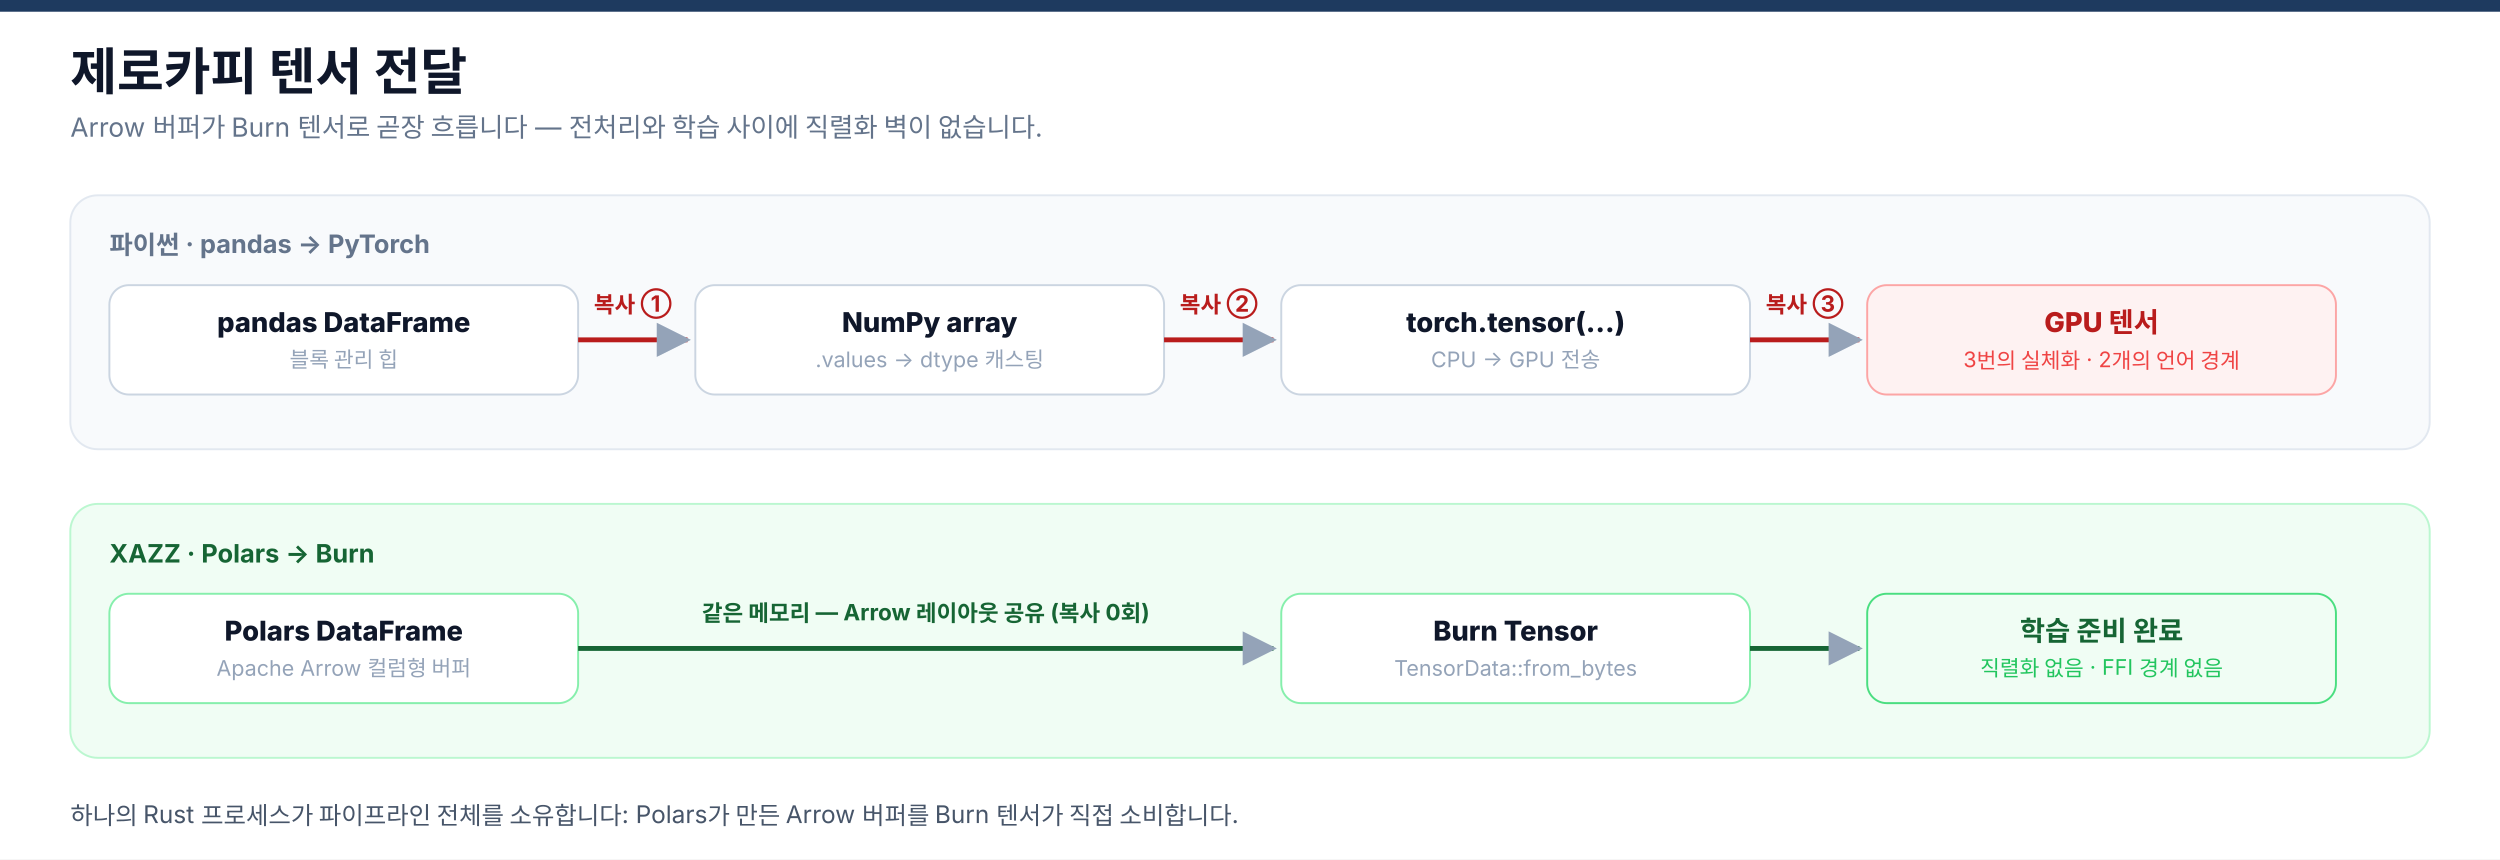
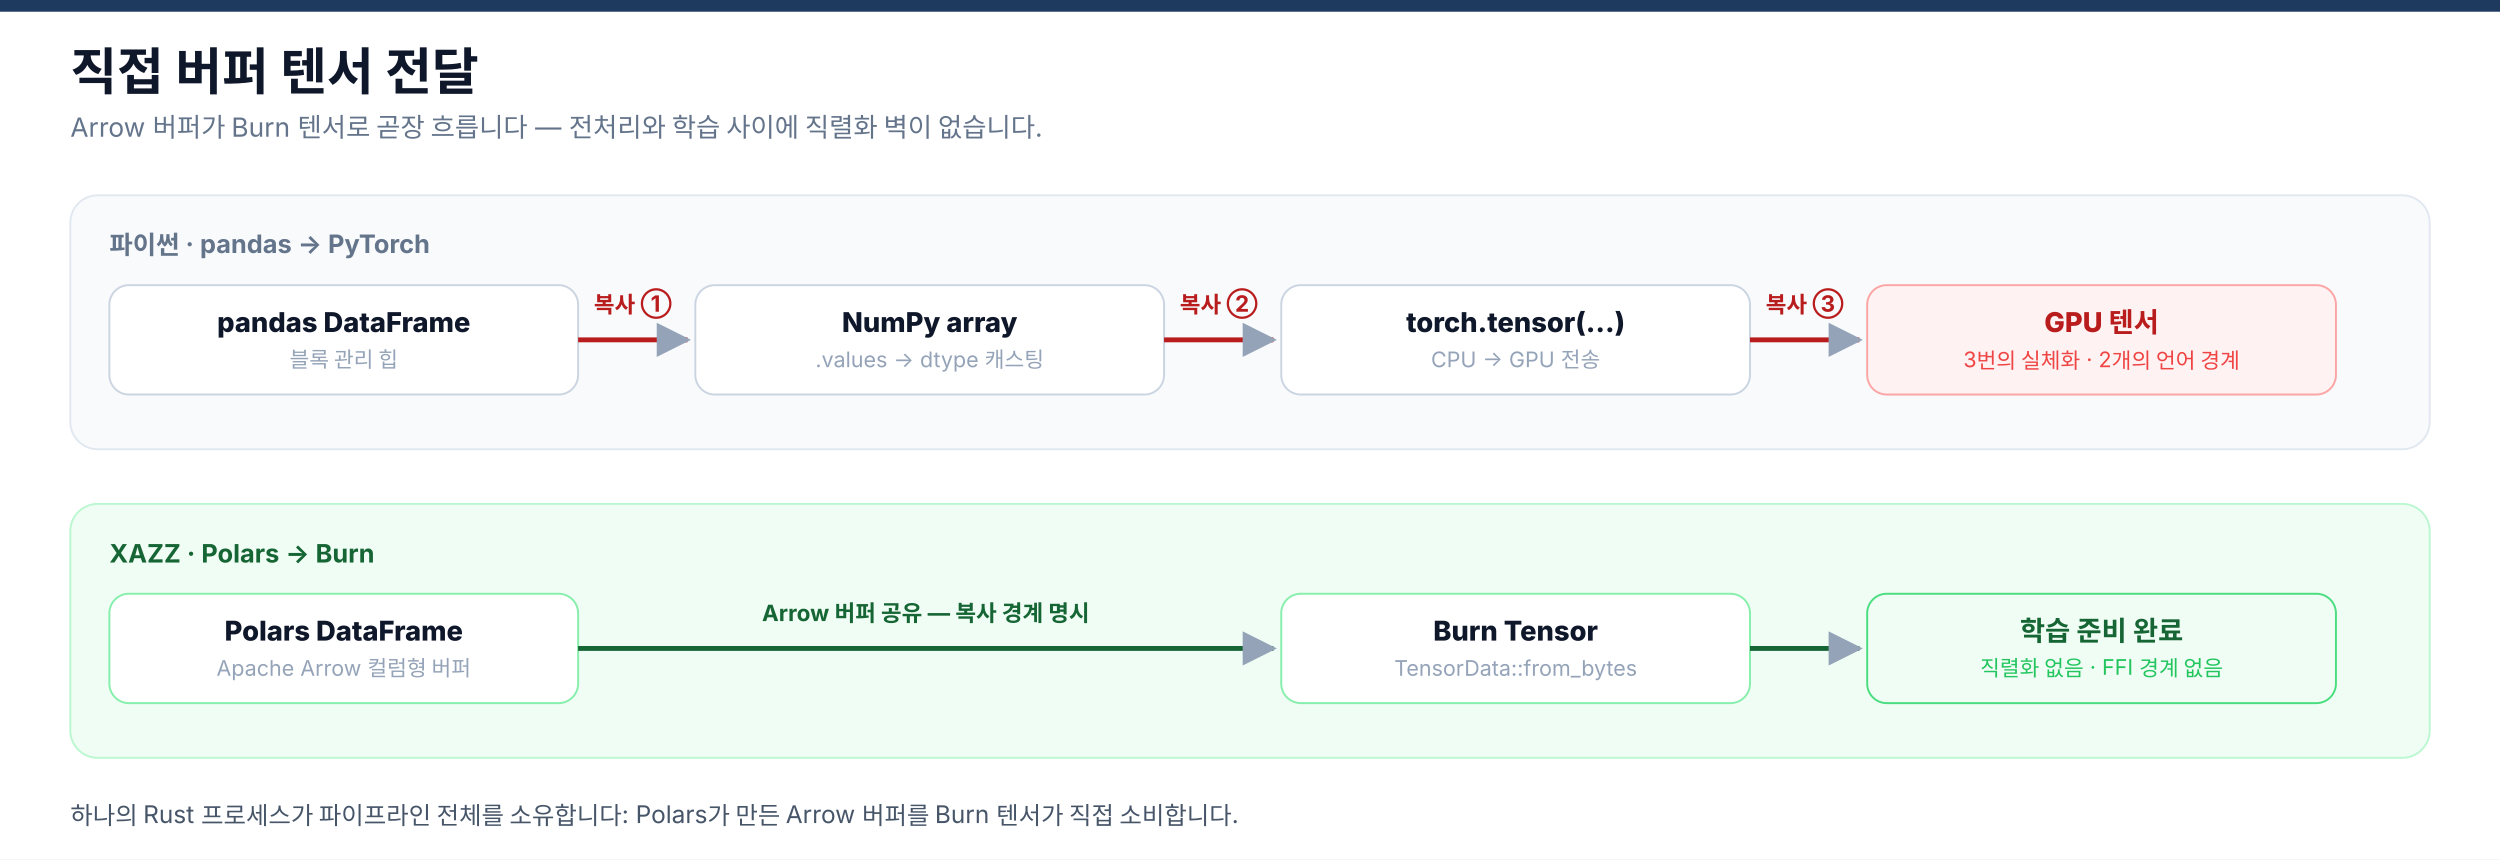
<svg xmlns="http://www.w3.org/2000/svg" width="1280" height="440" viewBox="0 0 1280 440" font-family="'Noto Sans KR', Inter, -apple-system, 'Segoe UI', sans-serif">
  <defs>
    <marker id="zck" viewBox="0 0 10 10" refX="9" refY="5" markerWidth="7" markerHeight="7" orient="auto-start-reverse">
      <path d="M0,0 L10,5 L0,10 z" fill="#94a3b8" />
    </marker>
  </defs>
  <rect width="1280" height="440" fill="#ffffff" />
  <rect x="0" y="0" width="1280" height="6" fill="#1e3a5f" />
-   <text x="36" y="46" font-size="26" font-weight="800" fill="#0f172a">제로카피 텐서 전달</text>
+   <text x="36" y="46" font-size="26" font-weight="800" fill="#0f172a">직접 버퍼 텐서 전달</text>
  <text x="36" y="70" font-size="13.5" fill="#64748b">Arrow 버퍼가 Burn 텐서로 곧장 흐릅니다 — 전처리와 학습 사이에 직렬화 벽이 없습니다.</text>
  <rect x="36" y="100" width="1208" height="130" rx="14" fill="#f8fafc" stroke="#e2e8f0" />
  <text x="56" y="130" font-size="13" font-weight="700" fill="#64748b">파이썬 · pandas → PyTorch</text>
  <rect x="56" y="146" width="240" height="56" rx="10" fill="#ffffff" stroke="#cbd5e1" />
  <text x="176" y="170" font-size="14" font-weight="800" fill="#0f172a" text-anchor="middle">pandas DataFrame</text>
  <text x="176" y="188" font-size="11" fill="#94a3b8" text-anchor="middle">블록 관리 힙</text>
  <line x1="296" y1="174" x2="352" y2="174" stroke="#b91c1c" stroke-width="2.5" marker-end="url(#zck)" />
  <text x="324" y="160" font-size="11.5" font-weight="700" fill="#b91c1c" text-anchor="middle">복사 ①</text>
  <rect x="356" y="146" width="240" height="56" rx="10" fill="#ffffff" stroke="#cbd5e1" />
  <text x="476" y="170" font-size="14" font-weight="800" fill="#0f172a" text-anchor="middle">NumPy array</text>
  <text x="476" y="188" font-size="11" fill="#94a3b8" text-anchor="middle">.values → dtype 캐스팅</text>
  <line x1="596" y1="174" x2="652" y2="174" stroke="#b91c1c" stroke-width="2.5" marker-end="url(#zck)" />
  <text x="624" y="160" font-size="11.5" font-weight="700" fill="#b91c1c" text-anchor="middle">복사 ②</text>
  <rect x="656" y="146" width="240" height="56" rx="10" fill="#ffffff" stroke="#cbd5e1" />
  <text x="776" y="170" font-size="14" font-weight="800" fill="#0f172a" text-anchor="middle">torch.tensor(...)</text>
  <text x="776" y="188" font-size="11" fill="#94a3b8" text-anchor="middle">CPU → GPU 전송</text>
  <line x1="896" y1="174" x2="952" y2="174" stroke="#b91c1c" stroke-width="2.5" marker-end="url(#zck)" />
  <text x="924" y="160" font-size="11.5" font-weight="700" fill="#b91c1c" text-anchor="middle">복사 ③</text>
  <rect x="956" y="146" width="240" height="56" rx="10" fill="#fef2f2" stroke="#fca5a5" />
  <text x="1076" y="170" font-size="14" font-weight="800" fill="#b91c1c" text-anchor="middle">GPU 텐서</text>
  <text x="1076" y="188" font-size="11" fill="#ef4444" text-anchor="middle">3번의 실체화 · 2개의 언어 경계</text>
  <rect x="36" y="258" width="1208" height="130" rx="14" fill="#f0fdf4" stroke="#bbf7d0" />
  <text x="56" y="288" font-size="13" font-weight="700" fill="#166534">XAZZ · Polars → Burn</text>
  <rect x="56" y="304" width="240" height="56" rx="10" fill="#ffffff" stroke="#86efac" />
  <text x="176" y="328" font-size="14" font-weight="800" fill="#0f172a" text-anchor="middle">Polars DataFrame</text>
  <text x="176" y="346" font-size="11" fill="#94a3b8" text-anchor="middle">Apache Arrow 컬럼형 버퍼</text>
  <line x1="296" y1="332" x2="652" y2="332" stroke="#166534" stroke-width="2.5" marker-end="url(#zck)" />
-   <text x="474" y="318" font-size="11.5" font-weight="700" fill="#166534" text-anchor="middle">같은 메모리 — Arrow 레이아웃 공유 (복사 0회)</text>
+   <text x="474" y="318" font-size="11.5" font-weight="700" fill="#166534" text-anchor="middle">Arrow 버퍼 공유 — 복사 경계 명시</text>
  <rect x="656" y="304" width="240" height="56" rx="10" fill="#ffffff" stroke="#86efac" />
  <text x="776" y="328" font-size="14" font-weight="800" fill="#0f172a" text-anchor="middle">Burn Tensor</text>
  <text x="776" y="346" font-size="11" fill="#94a3b8" text-anchor="middle">TensorData::from_bytes</text>
  <line x1="896" y1="332" x2="952" y2="332" stroke="#166534" stroke-width="2.5" marker-end="url(#zck)" />
  <rect x="956" y="304" width="240" height="56" rx="10" fill="#f0fdf4" stroke="#4ade80" />
  <text x="1076" y="328" font-size="14" font-weight="800" fill="#166534" text-anchor="middle">학습 준비 완료</text>
  <text x="1076" y="346" font-size="11" fill="#22c55e" text-anchor="middle">직렬화 없음 · FFI 경계 없음</text>
  <text x="36" y="422" font-size="12.5" fill="#475569">하나의 Rust 프로세스가 파이프라인 전체를 소유합니다: Polars가 만든 Arrow 버퍼를 Burn 텐서가 직접 소비합니다.</text>
</svg>
